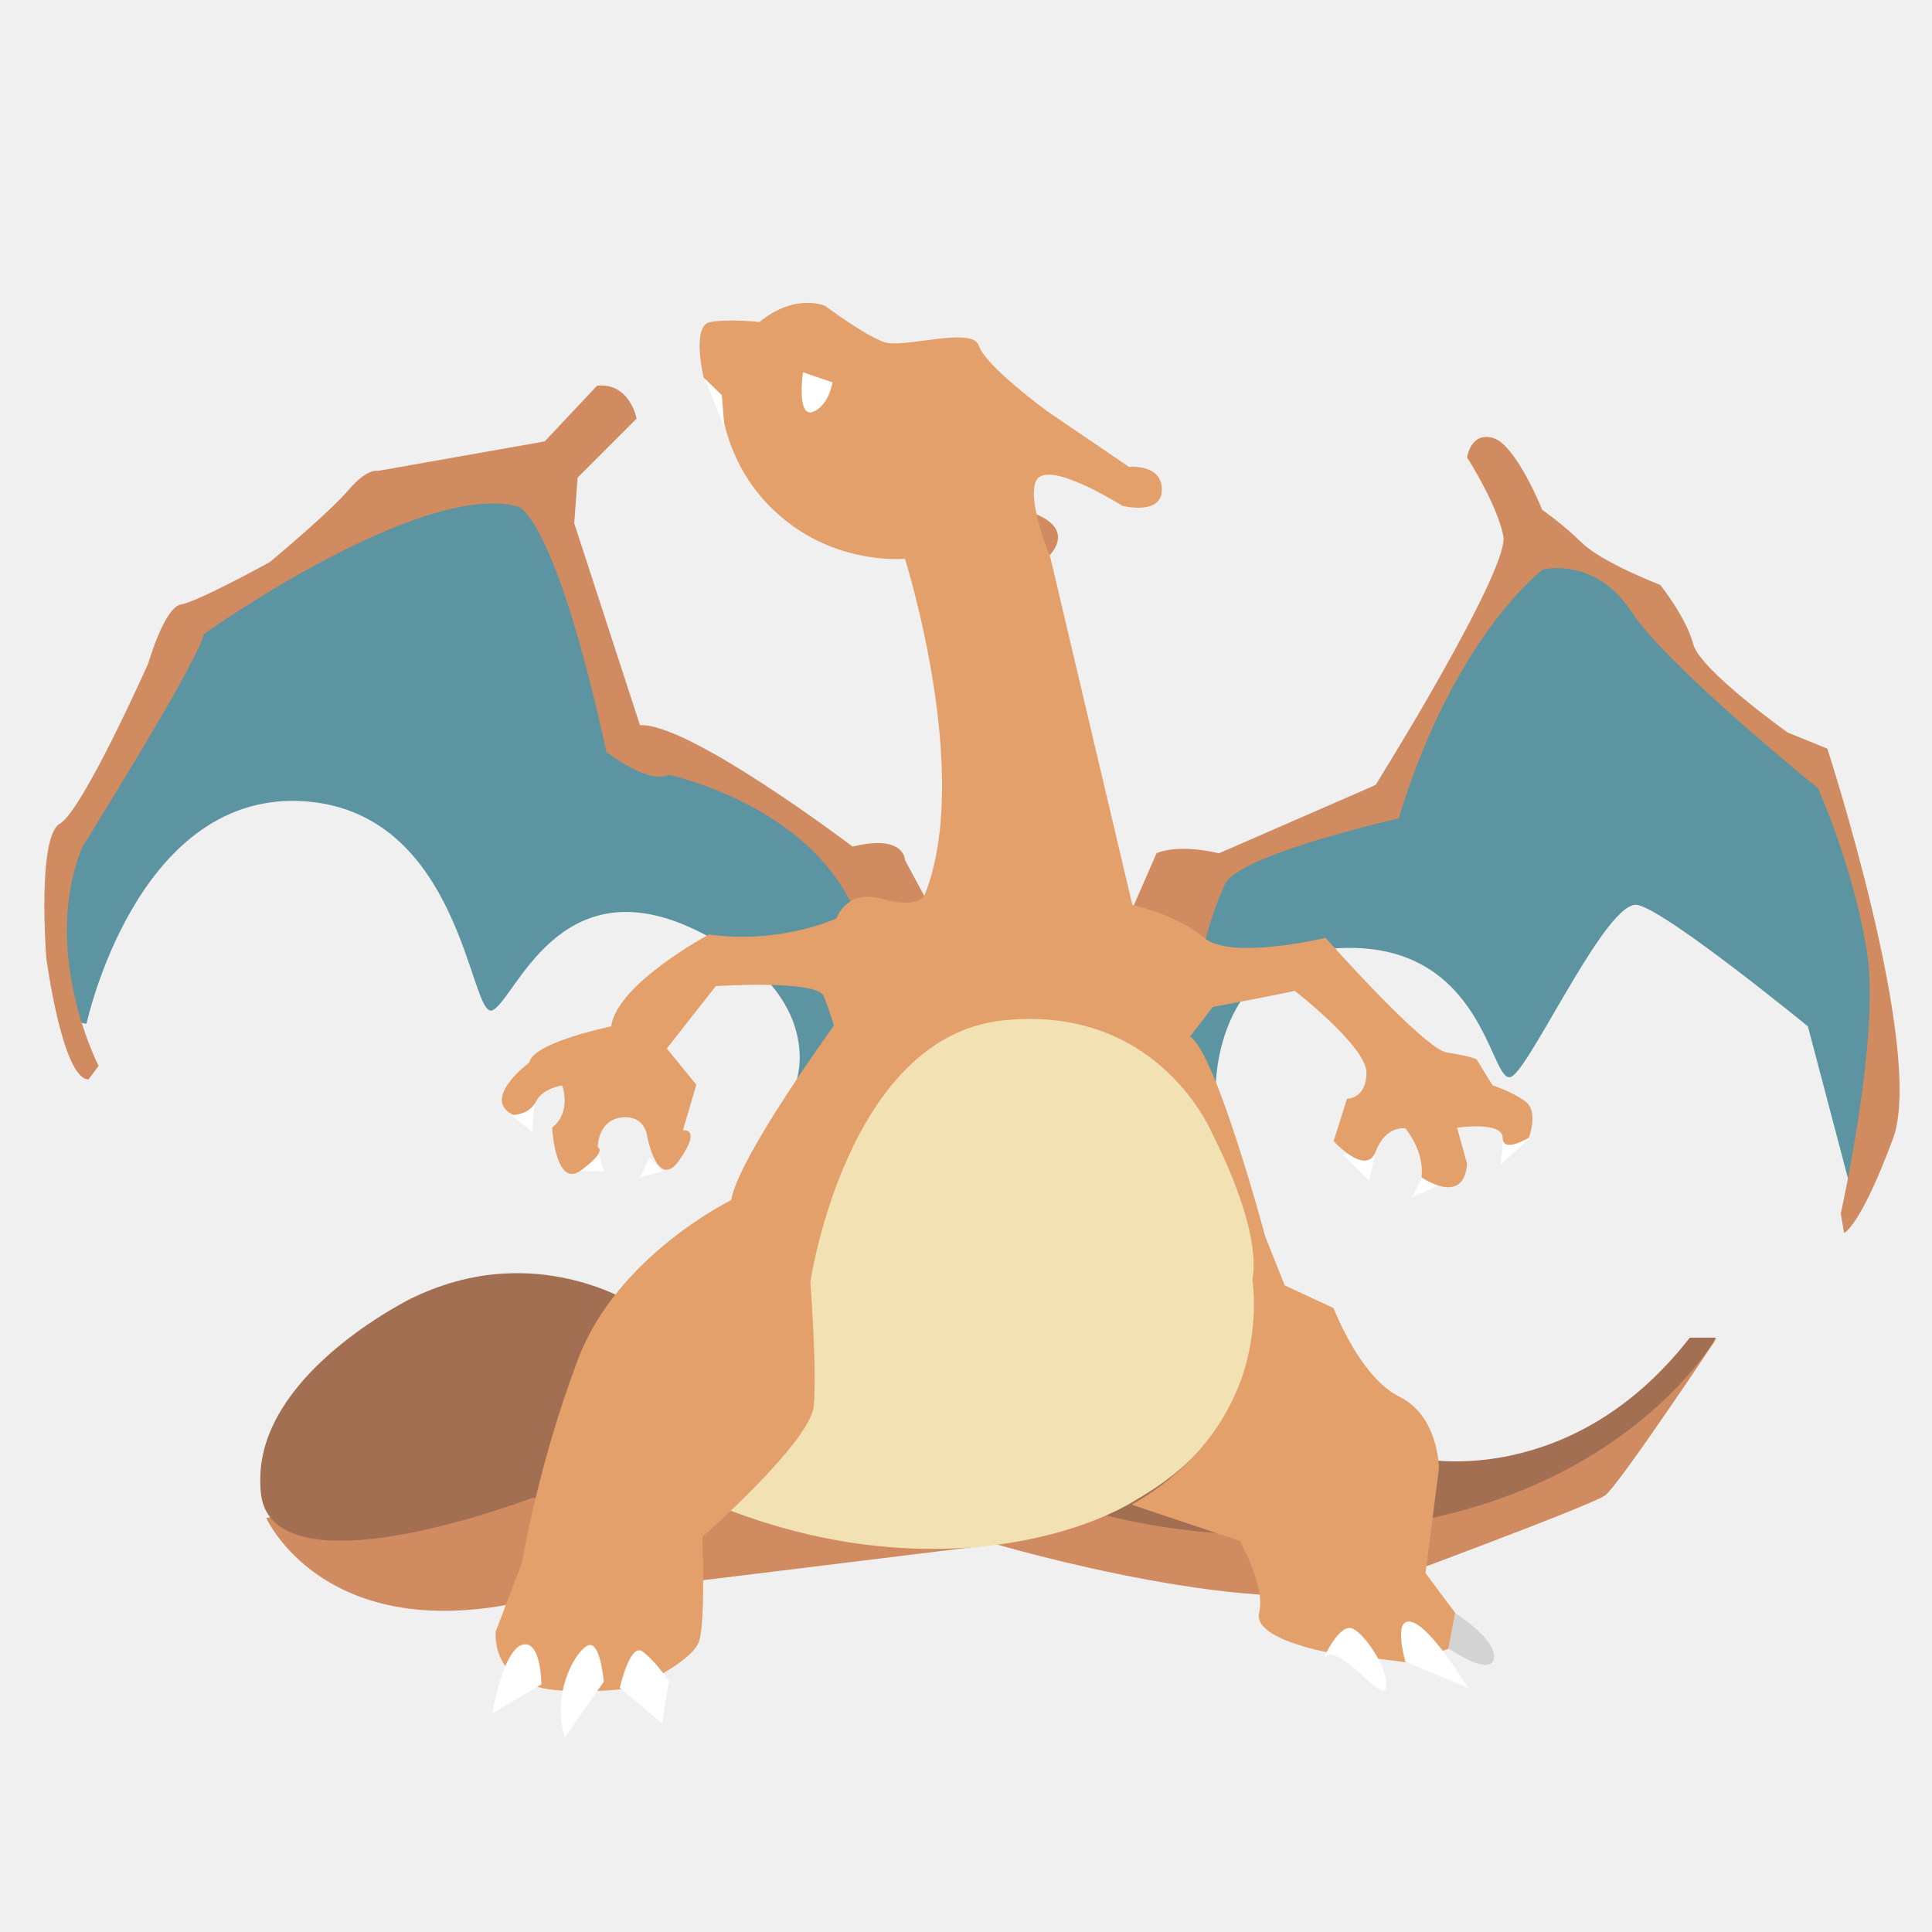
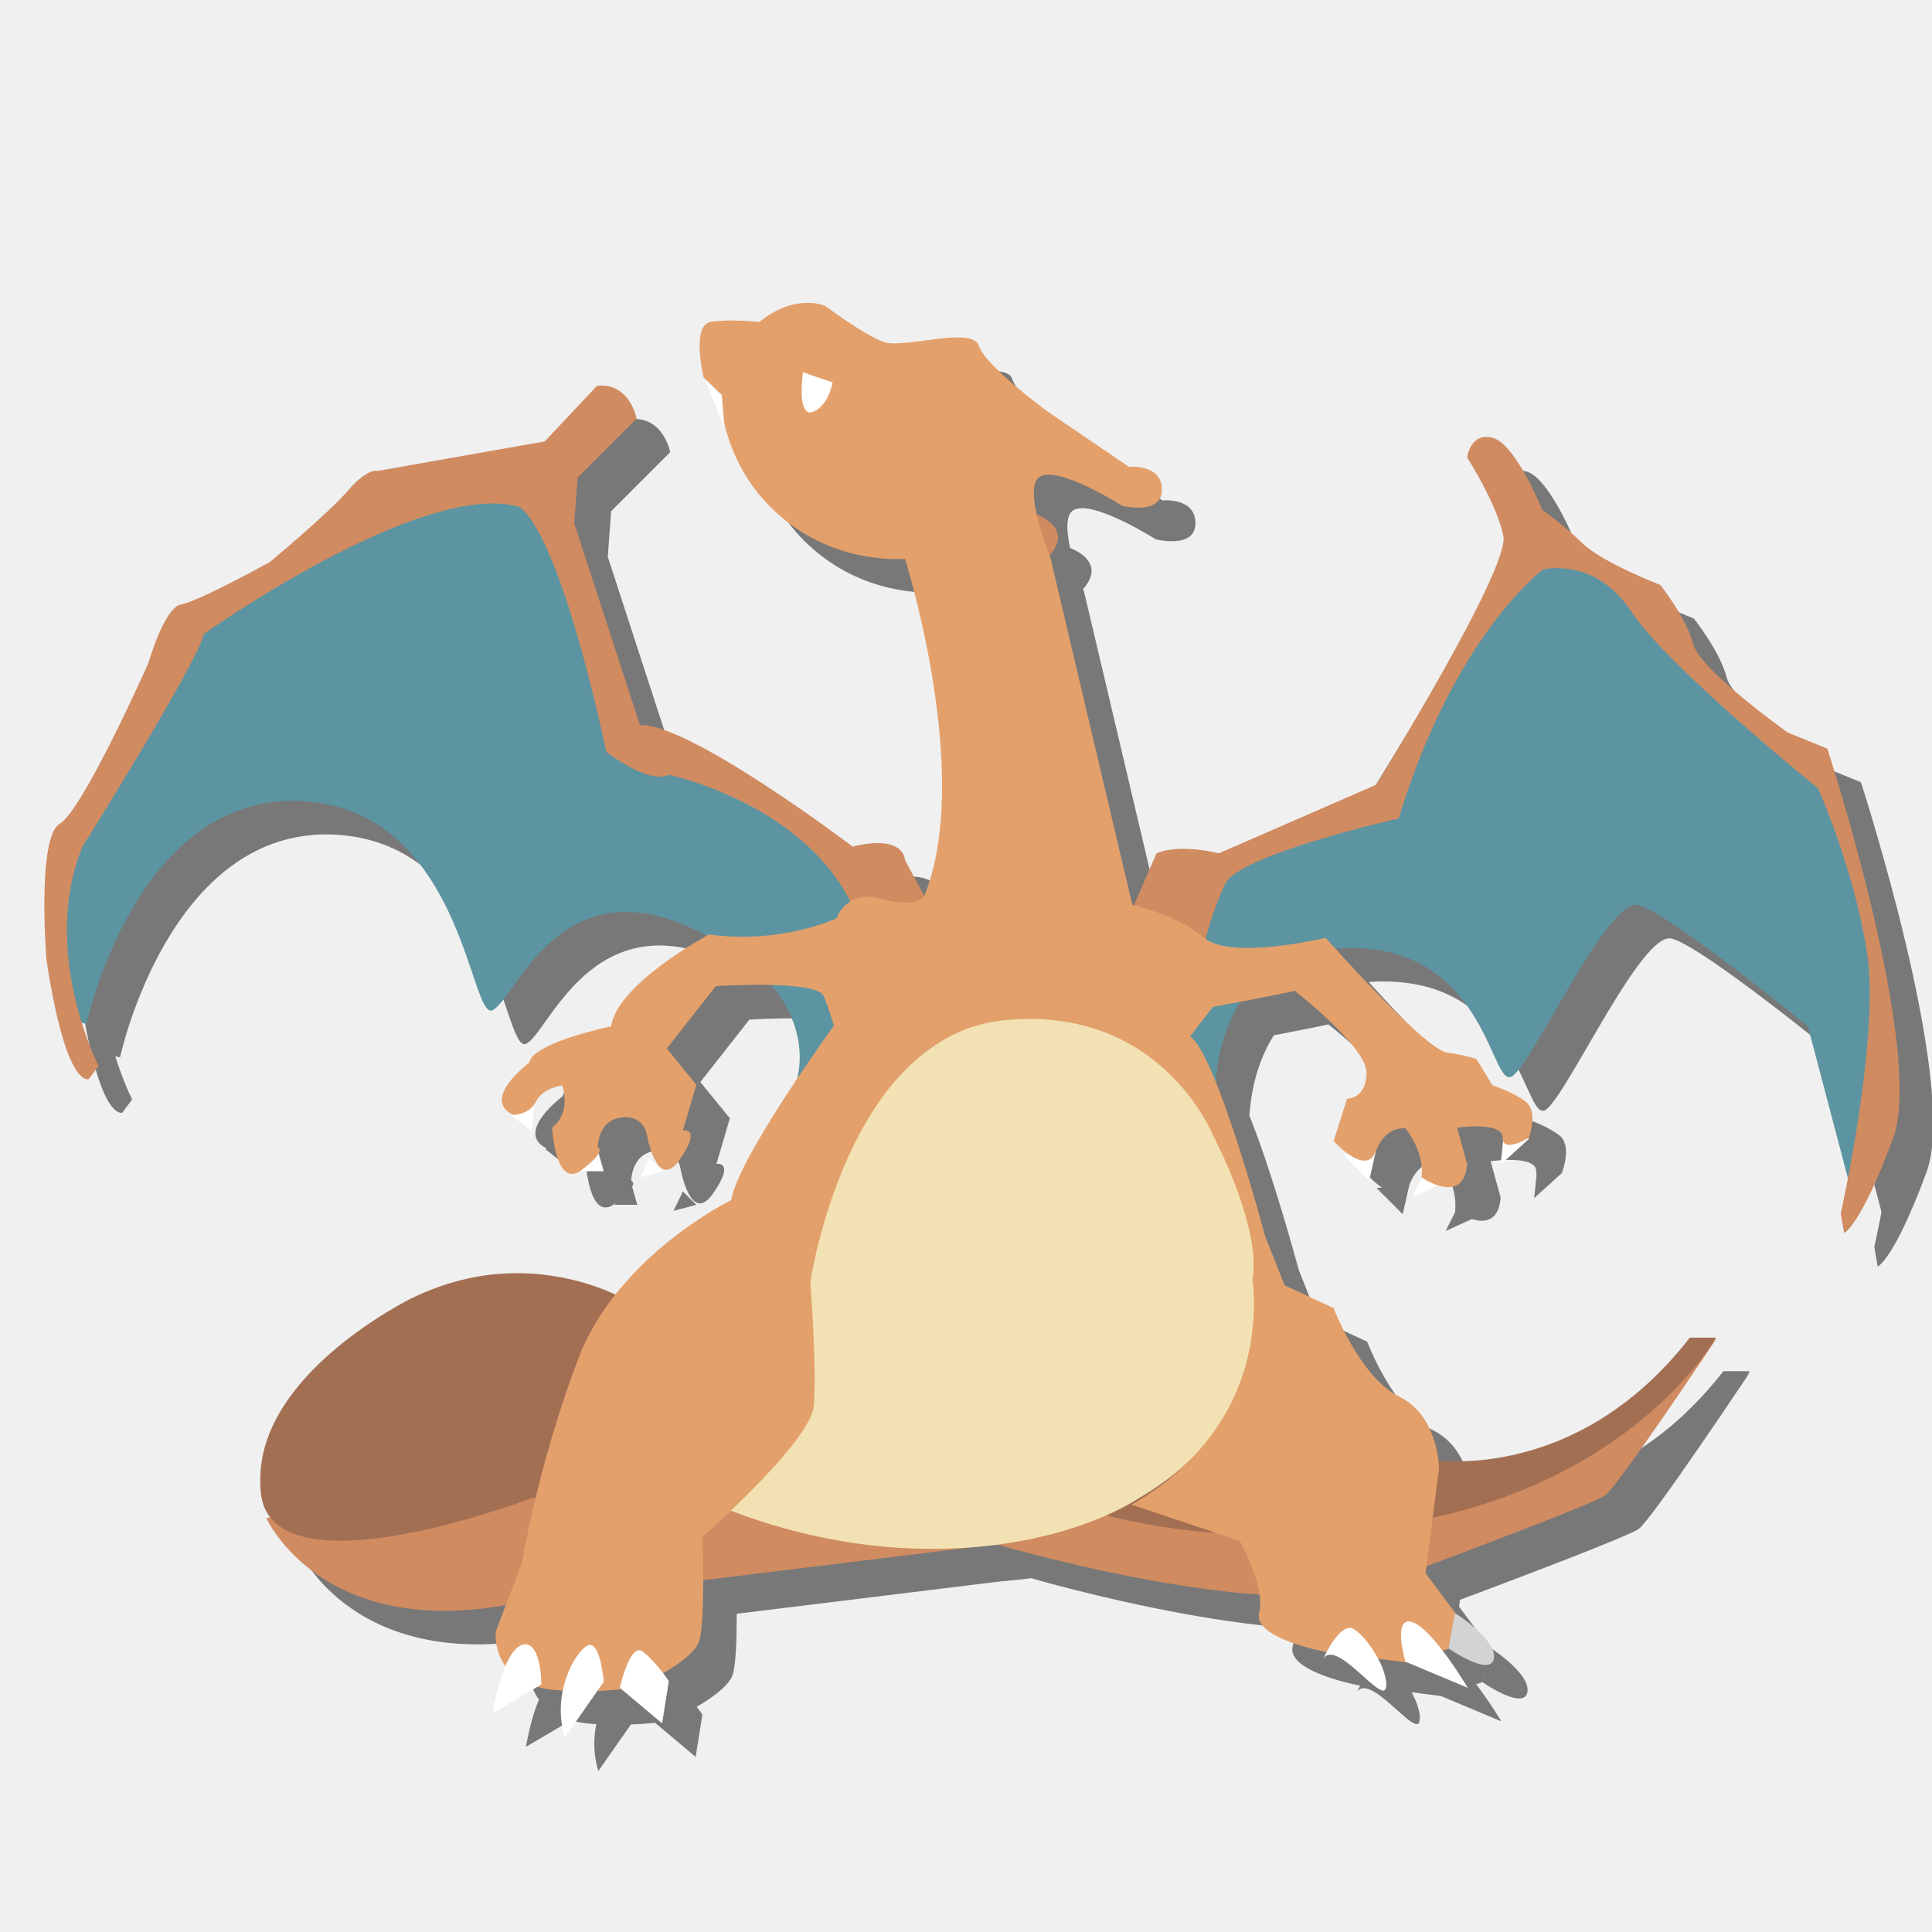
<svg xmlns="http://www.w3.org/2000/svg" version="1.1" id="Layer_1" x="0px" y="0px" viewBox="0 0 288 288" style="enable-background:new 0 0 288 288;" xml:space="preserve">
  <style type="text/css">
- 	.st0{fill:#D08B61;}
- 	.st1{fill:#A36F53;}
- 	.st2{fill:#5D94A1;}
- 	.st3{fill:#D3D3D3;}
- 	.st4{fill:#FFFFFF;}
- 	.st5{fill:#F2E2B3;}
- 	.st6{fill:#E4A06B;}
+ 	.st0{opacity:0.5;}
+ 	.st1{fill:#D08B61;}
+ 	.st2{fill:#A36F53;}
+ 	.st3{fill:#5D94A1;}
+ 	.st4{fill:#D3D3D3;}
+ 	.st5{fill:#FFFFFF;}
+ 	.st6{fill:#F2E2B3;}
+ 	.st7{fill:#E4A06B;}
</style>
-   <path class="st0" d="M39.7,226.3c0,0,8.3,18.5,37.1,12.7l71.7-8.8c0,0,41.5,12.2,57.1,5.9c0,0,31.7-11.7,33.7-13.2  s16.6-23.4,16.6-23.4S228,228.2,211,224.8c-17.1-3.4-69.3-10.2-69.3-10.2l-77.6,5.9L39.7,226.3z" />
-   <path class="st1" d="M79.3,223.3c0,0-32.5,12.5-39.3,2.5c-1.2-1.8-1.2-3.8-1.2-5.4c0.1-15,19.9-25.5,22.4-26.8  c3.7-1.8,8.9-3.7,15.2-3.8c8.9-0.2,15.7,3.2,17.5,4.3c10.2,6.3,118.5,23.4,118.5,23.4s22,4.4,39.5-18.1h3.9c0,0-11.7,21-44.4,27.3  c-32.7,6.3-54.6-3.4-54.6-3.4H79.3z" />
-   <path class="st2" d="M181.2,163.3c0,0-1-22,20-22s21,22,24.4,19c3.4-2.9,14.1-26.3,18.5-25.4s25.4,18.1,25.4,18.1l6.3,23.9l5.9-23.9  l-8.8-38.1l-16.6-12.2l-9.3-12.7L231,80.9l-6.3,3.9L205.1,117l-27.3,13.7l-3.4,20.5L181.2,163.3z" />
-   <path class="st2" d="M12.9,152.6c0,0,7.3-34.1,31.7-33.2c24.4,1,25.4,32.7,28.8,31.2s9.8-21.5,29.8-12.2c20,9.3,15.6,22.4,15.6,22.4  l13.7-12.7l-2.9-16.1c0,0-27.3-24.9-35.6-21l-12.2-39L69,71.6L28,93.1L9,127.2c0,0-0.5,22.4,1,23.9S12.9,152.6,12.9,152.6z" />
-   <path class="st0" d="M137.8,133.6l-2.9-5.4c0,0,0-3.9-7.8-2c0,0-24.4-18.5-31.7-18.1L85.6,78l0.5-6.8l8.8-8.8c0,0-1-5.4-5.9-4.9  l-7.8,8.3l-24.9,4.4c0,0-1.5-0.5-4.4,2.9C49,76.5,40.2,83.8,40.2,83.8s-10.7,5.9-13.2,6.3s-4.9,8.8-4.9,8.8s-9.8,22-13.2,23.9  c-3.4,2-2,20-2,20s2.4,18.1,6.3,18.1l1.5-2c0,0-8.8-17.1-2.4-32.7c0,0,17.1-27.3,18.1-31.7c0,0,32.2-22.9,46.8-19  c0,0,5.4,1,13.2,36.6c0,0,6.3,4.9,9.3,3.4c0,0,21,4.4,27.8,20.5l10.7,1L137.8,133.6z" />
-   <path class="st0" d="M154,76.5c0,0,6.8,2,2,6.8L154,76.5z" />
-   <path class="st0" d="M169,135l3.4-7.8c0,0,2.9-1.5,9.3,0l23.4-10.2c0,0,20-32.2,19-37.1c-1-4.9-5.4-11.7-5.4-11.7s0.5-3.9,3.9-2.9  c3.4,1,7.3,10.7,7.3,10.7s2.9,2,5.9,4.9c2.9,2.9,11.7,6.3,11.7,6.3s3.9,4.9,4.9,8.8c1,3.9,14.1,13.2,14.1,13.2l5.9,2.4  c0,0,14.6,44.9,9.8,58.1c-4.9,13.2-7.3,14.1-7.3,14.1l-0.5-2.9c0,0,5.9-26.3,3.9-39s-7.3-24.4-7.3-24.4s-22.4-18.1-27.8-26.3  c-5.4-8.3-13.2-6.3-13.2-6.3s-13.2,9.8-21.5,37.1c0,0-23.9,5.4-25.9,9.8c-2,4.4-2.9,8.3-2.9,8.3L169,135z" />
-   <path class="st3" d="M216.8,240.4c0,0,6.3,3.9,5.9,6.8c-0.5,2.9-6.8-1.5-6.8-1.5L216.8,240.4z" />
-   <polygon class="st4" points="76.3,166.3 79.3,168.7 79.7,164.3 " />
-   <polygon class="st4" points="86.6,174.6 90,174.6 89,171.1 " />
-   <polygon class="st4" points="96.8,172.6 95.4,175.5 98.8,174.6 " />
-   <polygon class="st4" points="200.2,172.1 204.1,176 205.1,171.6 " />
-   <polygon class="st4" points="212,175.5 210.5,178.5 214.9,176.5 " />
-   <polygon class="st4" points="224.1,169.7 223.7,173.6 228,169.7 " />
-   <path class="st5" d="M120.7,189.2c0,0,6.8-41,36.6-37.6s30.7,40.5,30.7,40.5c0,3.7-0.6,12.3-6.3,20.5c-4.3,6.2-9.5,9.3-12.7,11.2  c-1.8,1.1-9.8,5.6-23.4,6.8c-18.3,1.6-33.7-3.8-42.4-7.8L120.7,189.2z" />
-   <path class="st6" d="M134.9,83.3c0,0,10.2,32.2,2.9,50.2c0,0-1,2-6.3,0.5c-5.4-1.5-6.8,2.9-6.8,2.9s-8.3,3.9-19,2.4  c0,0-13.7,7.3-14.6,13.7c0,0-11.7,2.4-12.2,5.4c0,0-7.3,5.4-2.4,7.8c0,0,2.4,0,3.4-2c1-2,3.9-2.4,3.9-2.4s1.5,3.9-1.5,6.3  c0,0,0.5,9.3,4.4,6.3c3.9-2.9,2.4-3.4,2.4-3.4s0-3.9,3.4-4.4c3.4-0.5,3.9,2.4,3.9,2.4s1.5,8.8,4.9,3.9c3.4-4.9,0.5-4.4,0.5-4.4  l2-6.8l-4.4-5.4l7.3-9.3c0,0,15.1-1,16.1,1.5s1.5,4.4,1.5,4.4S110,172.6,109,178.9c0,0-17.1,8.3-22.9,23.9  c-5.9,15.6-8.3,30.2-8.3,30.2l-3.9,10.2c0,0-1,8.3,9.8,8.8c0,0,9.3,0.5,12.2-1c0,0,7.3-3.4,8.3-6.3c1-2.9,0.5-15.6,0.5-15.6  s16.1-14.1,16.6-19.5c0.5-5.4-0.5-18.5-0.5-18.5s5.4-36.6,28.8-39s31.2,17.1,31.2,17.1s7.3,13.7,5.9,21.5c0.4,3.3,0.4,8.3-1.3,13.8  c-3.9,12.3-13.9,18.2-16.7,19.8c5.4,1.8,10.7,3.6,16.1,5.4c0,0,3.9,6.8,2.9,10.7s10.2,5.9,10.2,5.9l11.7,1.5l6.3-2l1-5.4l-4.4-5.9  l2-15.6c0,0,0-7.8-5.9-10.7c-5.9-2.9-9.8-13.2-9.8-13.2l-7.3-3.4l-2.9-7.3c0,0-7.3-27.3-11.2-29.8l3.4-4.4c0,0,10.7-2,12.2-2.4  c0,0,10.7,8.3,10.7,12.2c0,3.9-2.9,3.9-2.9,3.9l-2,6.3c0,0,4.9,5.4,6.3,1.5c1.5-3.9,4.4-3.4,4.4-3.4s2.9,3.4,2.4,7.3  c0,0,6.3,4.4,6.8-2l-1.5-5.4c0,0,6.8-1,6.8,1.5c0,2.4,3.9,0,3.9,0s1.5-3.9-0.5-5.4c-2-1.5-4.9-2.4-4.9-2.4l-2.4-3.9c0,0-1-0.5-4.4-1  c-3.4-0.5-18.1-17.1-18.1-17.1s-14.1,3.4-18.1,0c-3.9-3.4-10.7-4.9-10.7-4.9l-12.2-51.7c0,0-4.4-10.7-1.5-12.2  c2.9-1.5,12.2,4.4,12.2,4.4s5.9,1.5,5.9-2.4c0-3.9-4.9-3.4-4.9-3.4l-12.2-8.3c0,0-9.3-6.8-10.2-9.8c-1-2.9-11.2,0.5-14.1-0.5  s-8.8-5.4-8.8-5.4s-4.4-2-9.8,2.4c0,0-4.4-0.5-7.3,0c-2.9,0.5-1,8.3-1,8.3l2.4,2.4c0.1,1.8,0.8,10.7,8.3,17.6  C123.7,83.8,133.2,83.4,134.9,83.3z" />
-   <path class="st4" d="M119.7,55.5c0,0-1,6.8,1.5,5.9c2.4-1,2.9-4.4,2.9-4.4L119.7,55.5z" />
-   <polygon class="st4" points="107.6,58.9 108,63.8 105.1,56.5 " />
-   <path class="st4" d="M80.7,251.1c0,0,0-6.8-2.9-5.9c-2.9,1-4.4,10.2-4.4,10.2L80.7,251.1z" />
-   <path class="st4" d="M90,250.7c0,0-0.5-6.3-2.4-5.4c-2,1-5.4,7.3-3.4,13.7L90,250.7z" />
-   <path class="st4" d="M92.4,251.6c0,0,1.5-6.8,3.4-5.4c2,1.5,3.9,4.4,3.9,4.4l-1,6.3L92.4,251.6z" />
-   <path class="st4" d="M197.3,247.2c0,0,2.4-5.4,4.4-4.4c2,1,5.4,6.3,4.9,8.8C206.1,254.1,199.3,244.3,197.3,247.2z" />
-   <path class="st4" d="M209.5,247.7c0,0-2-6.8,1-5.9s8.3,9.8,8.3,9.8L209.5,247.7z" />
+   <g class="st0">
+     <path d="M44.7,231.3c0,0,8.3,18.5,37.1,12.7l71.7-8.8c0,0,41.5,12.2,57.1,5.9c0,0,31.7-11.7,33.7-13.2s16.6-23.4,16.6-23.4   S233,233.2,216,229.8c-17.1-3.4-69.3-10.2-69.3-10.2l-77.6,5.9L44.7,231.3z" />
+     <path d="M84.3,228.3c0,0-32.5,12.5-39.3,2.5c-1.2-1.8-1.2-3.8-1.2-5.4c0.1-15,19.9-25.5,22.4-26.8c3.7-1.8,8.9-3.7,15.2-3.8   c8.9-0.2,15.7,3.2,17.5,4.3c10.2,6.3,118.5,23.4,118.5,23.4s22,4.4,39.5-18.1h3.9c0,0-11.7,21-44.4,27.3s-54.6-3.4-54.6-3.4H84.3z" />
+     <path d="M186.2,168.3c0,0-1-22,20-22s21,22,24.4,19c3.4-2.9,14.1-26.3,18.5-25.4s25.4,18.1,25.4,18.1l6.3,23.9l5.9-23.9l-8.8-38.1   l-16.6-12.2L252,95l-16-9.1l-6.3,3.9L210.1,122l-27.3,13.7l-3.4,20.5L186.2,168.3z" />
+     <path d="M17.9,157.6c0,0,7.3-34.1,31.7-33.2c24.4,1,25.4,32.7,28.8,31.2s9.8-21.5,29.8-12.2s15.6,22.4,15.6,22.4l13.7-12.7   l-2.9-16.1c0,0-27.3-24.9-35.6-21L86.8,77L74,76.6L33,98.1l-19,34.1c0,0-0.5,22.4,1,23.9S17.9,157.6,17.9,157.6z" />
+     <path d="M142.8,138.6l-2.9-5.4c0,0,0-3.9-7.8-2c0,0-24.4-18.5-31.7-18.1L90.6,83l0.5-6.8l8.8-8.8c0,0-1-5.4-5.9-4.9l-7.8,8.3   l-24.9,4.4c0,0-1.5-0.5-4.4,2.9C54,81.5,45.2,88.8,45.2,88.8S34.5,94.7,32,95.1s-4.9,8.8-4.9,8.8s-9.8,22-13.2,23.9   c-3.4,2-2,20-2,20s2.4,18.1,6.3,18.1l1.5-2c0,0-8.8-17.1-2.4-32.7c0,0,17.1-27.3,18.1-31.7c0,0,32.2-22.9,46.8-19   c0,0,5.4,1,13.2,36.6c0,0,6.3,4.9,9.3,3.4c0,0,21,4.4,27.8,20.5l10.7,1L142.8,138.6z" />
+     <path d="M159,81.5c0,0,6.8,2,2,6.8L159,81.5z" />
+     <path d="M174,140l3.4-7.8c0,0,2.9-1.5,9.3,0l23.4-10.2c0,0,20-32.2,19-37.1s-5.4-11.7-5.4-11.7s0.5-3.9,3.9-2.9s7.3,10.7,7.3,10.7   s2.9,2,5.9,4.9c2.9,2.9,11.7,6.3,11.7,6.3s3.9,4.9,4.9,8.8s14.1,13.2,14.1,13.2l5.9,2.4c0,0,14.6,44.9,9.8,58.1   c-4.9,13.2-7.3,14.1-7.3,14.1l-0.5-2.9c0,0,5.9-26.3,3.9-39s-7.3-24.4-7.3-24.4s-22.4-18.1-27.8-26.3c-5.4-8.3-13.2-6.3-13.2-6.3   s-13.2,9.8-21.5,37.1c0,0-23.9,5.4-25.9,9.8s-2.9,8.3-2.9,8.3L174,140z" />
+     <path d="M221.8,245.4c0,0,6.3,3.9,5.9,6.8c-0.5,2.9-6.8-1.5-6.8-1.5L221.8,245.4z" />
+     <polygon points="81.3,171.3 84.3,173.7 84.7,169.3  " />
+     <polygon points="91.6,179.6 95,179.6 94,176.1  " />
+     <polygon points="101.8,177.6 100.4,180.5 103.8,179.6  " />
+     <polygon points="205.2,177.1 209.1,181 210.1,176.6  " />
+     <polygon points="217,180.5 215.5,183.5 219.9,181.5  " />
+     <polygon points="229.1,174.7 228.7,178.6 233,174.7  " />
+     <path d="M125.7,194.2c0,0,6.8-41,36.6-37.6s30.7,40.5,30.7,40.5c0,3.7-0.6,12.3-6.3,20.5c-4.3,6.2-9.5,9.3-12.7,11.2   c-1.8,1.1-9.8,5.6-23.4,6.8c-18.3,1.6-33.7-3.8-42.4-7.8L125.7,194.2z" />
+     <path d="M139.9,88.3c0,0,10.2,32.2,2.9,50.2c0,0-1,2-6.3,0.5c-5.4-1.5-6.8,2.9-6.8,2.9s-8.3,3.9-19,2.4c0,0-13.7,7.3-14.6,13.7   c0,0-11.7,2.4-12.2,5.4c0,0-7.3,5.4-2.4,7.8c0,0,2.4,0,3.4-2s3.9-2.4,3.9-2.4s1.5,3.9-1.5,6.3c0,0,0.5,9.3,4.4,6.3   c3.9-2.9,2.4-3.4,2.4-3.4s0-3.9,3.4-4.4s3.9,2.4,3.9,2.4s1.5,8.8,4.9,3.9c3.4-4.9,0.5-4.4,0.5-4.4l2-6.8l-4.4-5.4l7.3-9.3   c0,0,15.1-1,16.1,1.5c1,2.5,1.5,4.4,1.5,4.4s-14.3,19.7-15.3,26c0,0-17.1,8.3-22.9,23.9c-5.9,15.6-8.3,30.2-8.3,30.2l-3.9,10.2   c0,0-1,8.3,9.8,8.8c0,0,9.3,0.5,12.2-1c0,0,7.3-3.4,8.3-6.3c1-2.9,0.5-15.6,0.5-15.6s16.1-14.1,16.6-19.5s-0.5-18.5-0.5-18.5   s5.4-36.6,28.8-39s31.2,17.1,31.2,17.1s7.3,13.7,5.9,21.5c0.4,3.3,0.4,8.3-1.3,13.8c-3.9,12.3-13.9,18.2-16.7,19.8   c5.4,1.8,10.7,3.6,16.1,5.4c0,0,3.9,6.8,2.9,10.7s10.2,5.9,10.2,5.9l11.7,1.5l6.3-2l1-5.4l-4.4-5.9l2-15.6c0,0,0-7.8-5.9-10.7   s-9.8-13.2-9.8-13.2l-7.3-3.4l-2.9-7.3c0,0-7.3-27.3-11.2-29.8l3.4-4.4c0,0,10.7-2,12.2-2.4c0,0,10.7,8.3,10.7,12.2   s-2.9,3.9-2.9,3.9l-2,6.3c0,0,4.9,5.4,6.3,1.5c1.5-3.9,4.4-3.4,4.4-3.4s2.9,3.4,2.4,7.3c0,0,6.3,4.4,6.8-2l-1.5-5.4   c0,0,6.8-1,6.8,1.5c0,2.4,3.9,0,3.9,0s1.5-3.9-0.5-5.4s-4.9-2.4-4.9-2.4l-2.4-3.9c0,0-1-0.5-4.4-1s-18.1-17.1-18.1-17.1   s-14.1,3.4-18.1,0c-3.9-3.4-10.7-4.9-10.7-4.9l-12.2-51.7c0,0-4.4-10.7-1.5-12.2s12.2,4.4,12.2,4.4s5.9,1.5,5.9-2.4   s-4.9-3.4-4.9-3.4l-12.2-8.3c0,0-9.3-6.8-10.2-9.8c-1-2.9-11.2,0.5-14.1-0.5s-8.8-5.4-8.8-5.4s-4.4-2-9.8,2.4c0,0-4.4-0.5-7.3,0   s-1,8.3-1,8.3l2.4,2.4c0.1,1.8,0.8,10.7,8.3,17.6C128.7,88.8,138.2,88.4,139.9,88.3z" />
+     <path d="M124.7,60.5c0,0-1,6.8,1.5,5.9c2.4-1,2.9-4.4,2.9-4.4L124.7,60.5z" />
+     <polygon points="112.6,63.9 113,68.8 110.1,61.5  " />
+     <path d="M85.7,256.1c0,0,0-6.8-2.9-5.9c-2.9,1-4.4,10.2-4.4,10.2L85.7,256.1z" />
+     <path d="M95,255.7c0,0-0.5-6.3-2.4-5.4c-2,1-5.4,7.3-3.4,13.7L95,255.7z" />
+     <path d="M97.4,256.6c0,0,1.5-6.8,3.4-5.4c2,1.5,3.9,4.4,3.9,4.4l-1,6.3L97.4,256.6z" />
+     <path d="M202.3,252.2c0,0,2.4-5.4,4.4-4.4s5.4,6.3,4.9,8.8C211.1,259.1,204.3,249.3,202.3,252.2z" />
+     <path d="M214.5,252.7c0,0-2-6.8,1-5.9s8.3,9.8,8.3,9.8L214.5,252.7z" />
+   </g>
+   <g>
+     <path class="st1" d="M39.7,226.3c0,0,8.3,18.5,37.1,12.7l71.7-8.8c0,0,41.5,12.2,57.1,5.9c0,0,31.7-11.7,33.7-13.2   s16.6-23.4,16.6-23.4S228,228.2,211,224.8c-17.1-3.4-69.3-10.2-69.3-10.2l-77.6,5.9L39.7,226.3z" />
+     <path class="st2" d="M79.3,223.3c0,0-32.5,12.5-39.3,2.5c-1.2-1.8-1.2-3.8-1.2-5.4c0.1-15,19.9-25.5,22.4-26.8   c3.7-1.8,8.9-3.7,15.2-3.8c8.9-0.2,15.7,3.2,17.5,4.3c10.2,6.3,118.5,23.4,118.5,23.4s22,4.4,39.5-18.1h3.9c0,0-11.7,21-44.4,27.3   s-54.6-3.4-54.6-3.4H79.3z" />
+     <path class="st3" d="M181.2,163.3c0,0-1-22,20-22s21,22,24.4,19c3.4-2.9,14.1-26.3,18.5-25.4s25.4,18.1,25.4,18.1l6.3,23.9   l5.9-23.9l-8.8-38.1l-16.6-12.2L247,90l-16-9.1l-6.3,3.9L205.1,117l-27.3,13.7l-3.4,20.5L181.2,163.3z" />
+     <path class="st3" d="M12.9,152.6c0,0,7.3-34.1,31.7-33.2c24.4,1,25.4,32.7,28.8,31.2s9.8-21.5,29.8-12.2s15.6,22.4,15.6,22.4   l13.7-12.7l-2.9-16.1c0,0-27.3-24.9-35.6-21L81.8,72L69,71.6L28,93.1L9,127.2c0,0-0.5,22.4,1,23.9S12.9,152.6,12.9,152.6z" />
+     <path class="st1" d="M137.8,133.6l-2.9-5.4c0,0,0-3.9-7.8-2c0,0-24.4-18.5-31.7-18.1L85.6,78l0.5-6.8l8.8-8.8c0,0-1-5.4-5.9-4.9   l-7.8,8.3l-24.9,4.4c0,0-1.5-0.5-4.4,2.9C49,76.5,40.2,83.8,40.2,83.8S29.5,89.7,27,90.1s-4.9,8.8-4.9,8.8s-9.8,22-13.2,23.9   c-3.4,2-2,20-2,20s2.4,18.1,6.3,18.1l1.5-2c0,0-8.8-17.1-2.4-32.7c0,0,17.1-27.3,18.1-31.7c0,0,32.2-22.9,46.8-19   c0,0,5.4,1,13.2,36.6c0,0,6.3,4.9,9.3,3.4c0,0,21,4.4,27.8,20.5l10.7,1L137.8,133.6z" />
+     <path class="st1" d="M154,76.5c0,0,6.8,2,2,6.8L154,76.5z" />
+     <path class="st1" d="M169,135l3.4-7.8c0,0,2.9-1.5,9.3,0l23.4-10.2c0,0,20-32.2,19-37.1s-5.4-11.7-5.4-11.7s0.5-3.9,3.9-2.9   s7.3,10.7,7.3,10.7s2.9,2,5.9,4.9c2.9,2.9,11.7,6.3,11.7,6.3s3.9,4.9,4.9,8.8s14.1,13.2,14.1,13.2l5.9,2.4c0,0,14.6,44.9,9.8,58.1   c-4.9,13.2-7.3,14.1-7.3,14.1l-0.5-2.9c0,0,5.9-26.3,3.9-39s-7.3-24.4-7.3-24.4s-22.4-18.1-27.8-26.3c-5.4-8.3-13.2-6.3-13.2-6.3   s-13.2,9.8-21.5,37.1c0,0-23.9,5.4-25.9,9.8s-2.9,8.3-2.9,8.3L169,135z" />
+     <path class="st4" d="M216.8,240.4c0,0,6.3,3.9,5.9,6.8c-0.5,2.9-6.8-1.5-6.8-1.5L216.8,240.4z" />
+     <polygon class="st5" points="76.3,166.3 79.3,168.7 79.7,164.3  " />
+     <polygon class="st5" points="86.6,174.6 90,174.6 89,171.1  " />
+     <polygon class="st5" points="96.8,172.6 95.4,175.5 98.8,174.6  " />
+     <polygon class="st5" points="200.2,172.1 204.1,176 205.1,171.6  " />
+     <polygon class="st5" points="212,175.5 210.5,178.5 214.9,176.5  " />
+     <polygon class="st5" points="224.1,169.7 223.7,173.6 228,169.7  " />
+     <path class="st6" d="M120.7,189.2c0,0,6.8-41,36.6-37.6s30.7,40.5,30.7,40.5c0,3.7-0.6,12.3-6.3,20.5c-4.3,6.2-9.5,9.3-12.7,11.2   c-1.8,1.1-9.8,5.6-23.4,6.8c-18.3,1.6-33.7-3.8-42.4-7.8L120.7,189.2z" />
+     <path class="st7" d="M134.9,83.3c0,0,10.2,32.2,2.9,50.2c0,0-1,2-6.3,0.5c-5.4-1.5-6.8,2.9-6.8,2.9s-8.3,3.9-19,2.4   c0,0-13.7,7.3-14.6,13.7c0,0-11.7,2.4-12.2,5.4c0,0-7.3,5.4-2.4,7.8c0,0,2.4,0,3.4-2s3.9-2.4,3.9-2.4s1.5,3.9-1.5,6.3   c0,0,0.5,9.3,4.4,6.3c3.9-2.9,2.4-3.4,2.4-3.4s0-3.9,3.4-4.4s3.9,2.4,3.9,2.4s1.5,8.8,4.9,3.9c3.4-4.9,0.5-4.4,0.5-4.4l2-6.8   l-4.4-5.4l7.3-9.3c0,0,15.1-1,16.1,1.5s1.5,4.4,1.5,4.4s-14.3,19.7-15.3,26c0,0-17.1,8.3-22.9,23.9c-5.9,15.6-8.3,30.2-8.3,30.2   l-3.9,10.2c0,0-1,8.3,9.8,8.8c0,0,9.3,0.5,12.2-1c0,0,7.3-3.4,8.3-6.3c1-2.9,0.5-15.6,0.5-15.6s16.1-14.1,16.6-19.5   s-0.5-18.5-0.5-18.5s5.4-36.6,28.8-39s31.2,17.1,31.2,17.1s7.3,13.7,5.9,21.5c0.4,3.3,0.4,8.3-1.3,13.8   c-3.9,12.3-13.9,18.2-16.7,19.8c5.4,1.8,10.7,3.6,16.1,5.4c0,0,3.9,6.8,2.9,10.7s10.2,5.9,10.2,5.9l11.7,1.5l6.3-2l1-5.4l-4.4-5.9   l2-15.6c0,0,0-7.8-5.9-10.7s-9.8-13.2-9.8-13.2l-7.3-3.4l-2.9-7.3c0,0-7.3-27.3-11.2-29.8l3.4-4.4c0,0,10.7-2,12.2-2.4   c0,0,10.7,8.3,10.7,12.2s-2.9,3.9-2.9,3.9l-2,6.3c0,0,4.9,5.4,6.3,1.5c1.5-3.9,4.4-3.4,4.4-3.4s2.9,3.4,2.4,7.3c0,0,6.3,4.4,6.8-2   l-1.5-5.4c0,0,6.8-1,6.8,1.5c0,2.4,3.9,0,3.9,0s1.5-3.9-0.5-5.4s-4.9-2.4-4.9-2.4l-2.4-3.9c0,0-1-0.5-4.4-1s-18.1-17.1-18.1-17.1   s-14.1,3.4-18.1,0c-3.9-3.4-10.7-4.9-10.7-4.9l-12.2-51.7c0,0-4.4-10.7-1.5-12.2s12.2,4.4,12.2,4.4s5.9,1.5,5.9-2.4   s-4.9-3.4-4.9-3.4l-12.2-8.3c0,0-9.3-6.8-10.2-9.8c-1-2.9-11.2,0.5-14.1-0.5s-8.8-5.4-8.8-5.4s-4.4-2-9.8,2.4c0,0-4.4-0.5-7.3,0   s-1,8.3-1,8.3l2.4,2.4c0.1,1.8,0.8,10.7,8.3,17.6C123.7,83.8,133.2,83.4,134.9,83.3z" />
+     <path class="st5" d="M119.7,55.5c0,0-1,6.8,1.5,5.9c2.4-1,2.9-4.4,2.9-4.4L119.7,55.5z" />
+     <polygon class="st5" points="107.6,58.9 108,63.8 105.1,56.5  " />
+     <path class="st5" d="M80.7,251.1c0,0,0-6.8-2.9-5.9c-2.9,1-4.4,10.2-4.4,10.2L80.7,251.1z" />
+     <path class="st5" d="M90,250.7c0,0-0.5-6.3-2.4-5.4c-2,1-5.4,7.3-3.4,13.7L90,250.7z" />
+     <path class="st5" d="M92.4,251.6c0,0,1.5-6.8,3.4-5.4c2,1.5,3.9,4.4,3.9,4.4l-1,6.3L92.4,251.6z" />
+     <path class="st5" d="M197.3,247.2c0,0,2.4-5.4,4.4-4.4s5.4,6.3,4.9,8.8C206.1,254.1,199.3,244.3,197.3,247.2z" />
+     <path class="st5" d="M209.5,247.7c0,0-2-6.8,1-5.9s8.3,9.8,8.3,9.8L209.5,247.7z" />
+   </g>
</svg>
